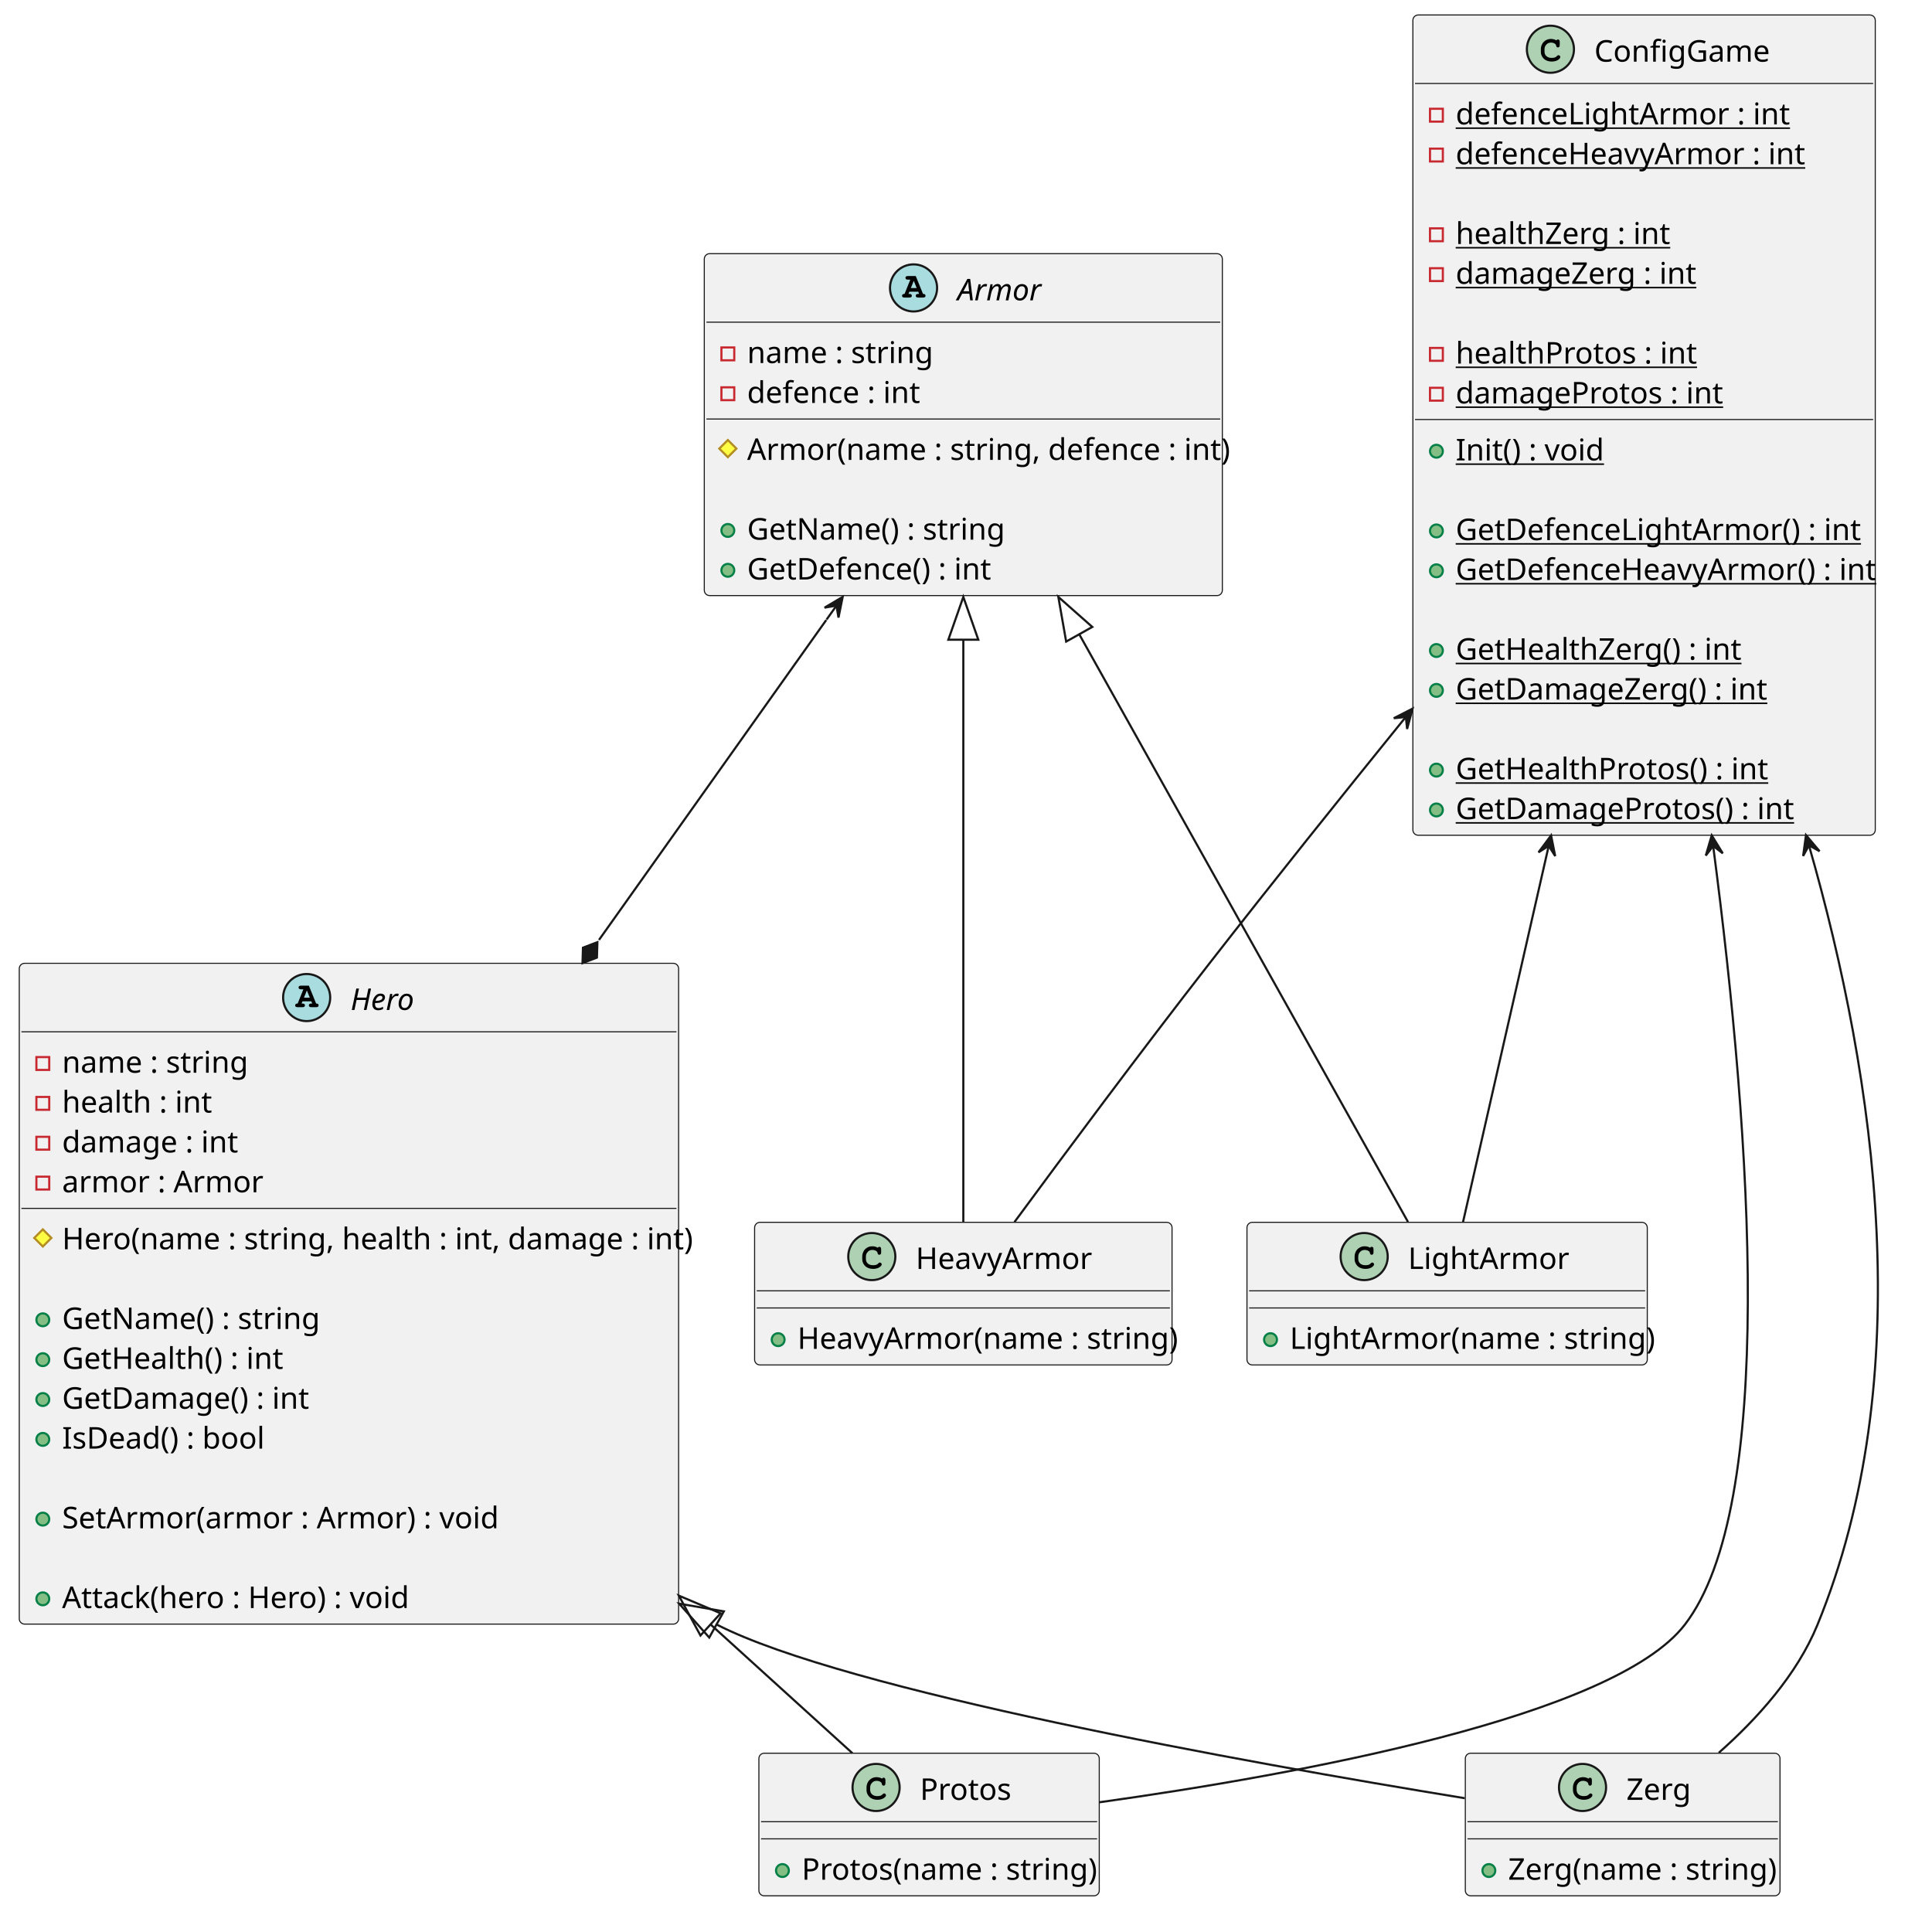
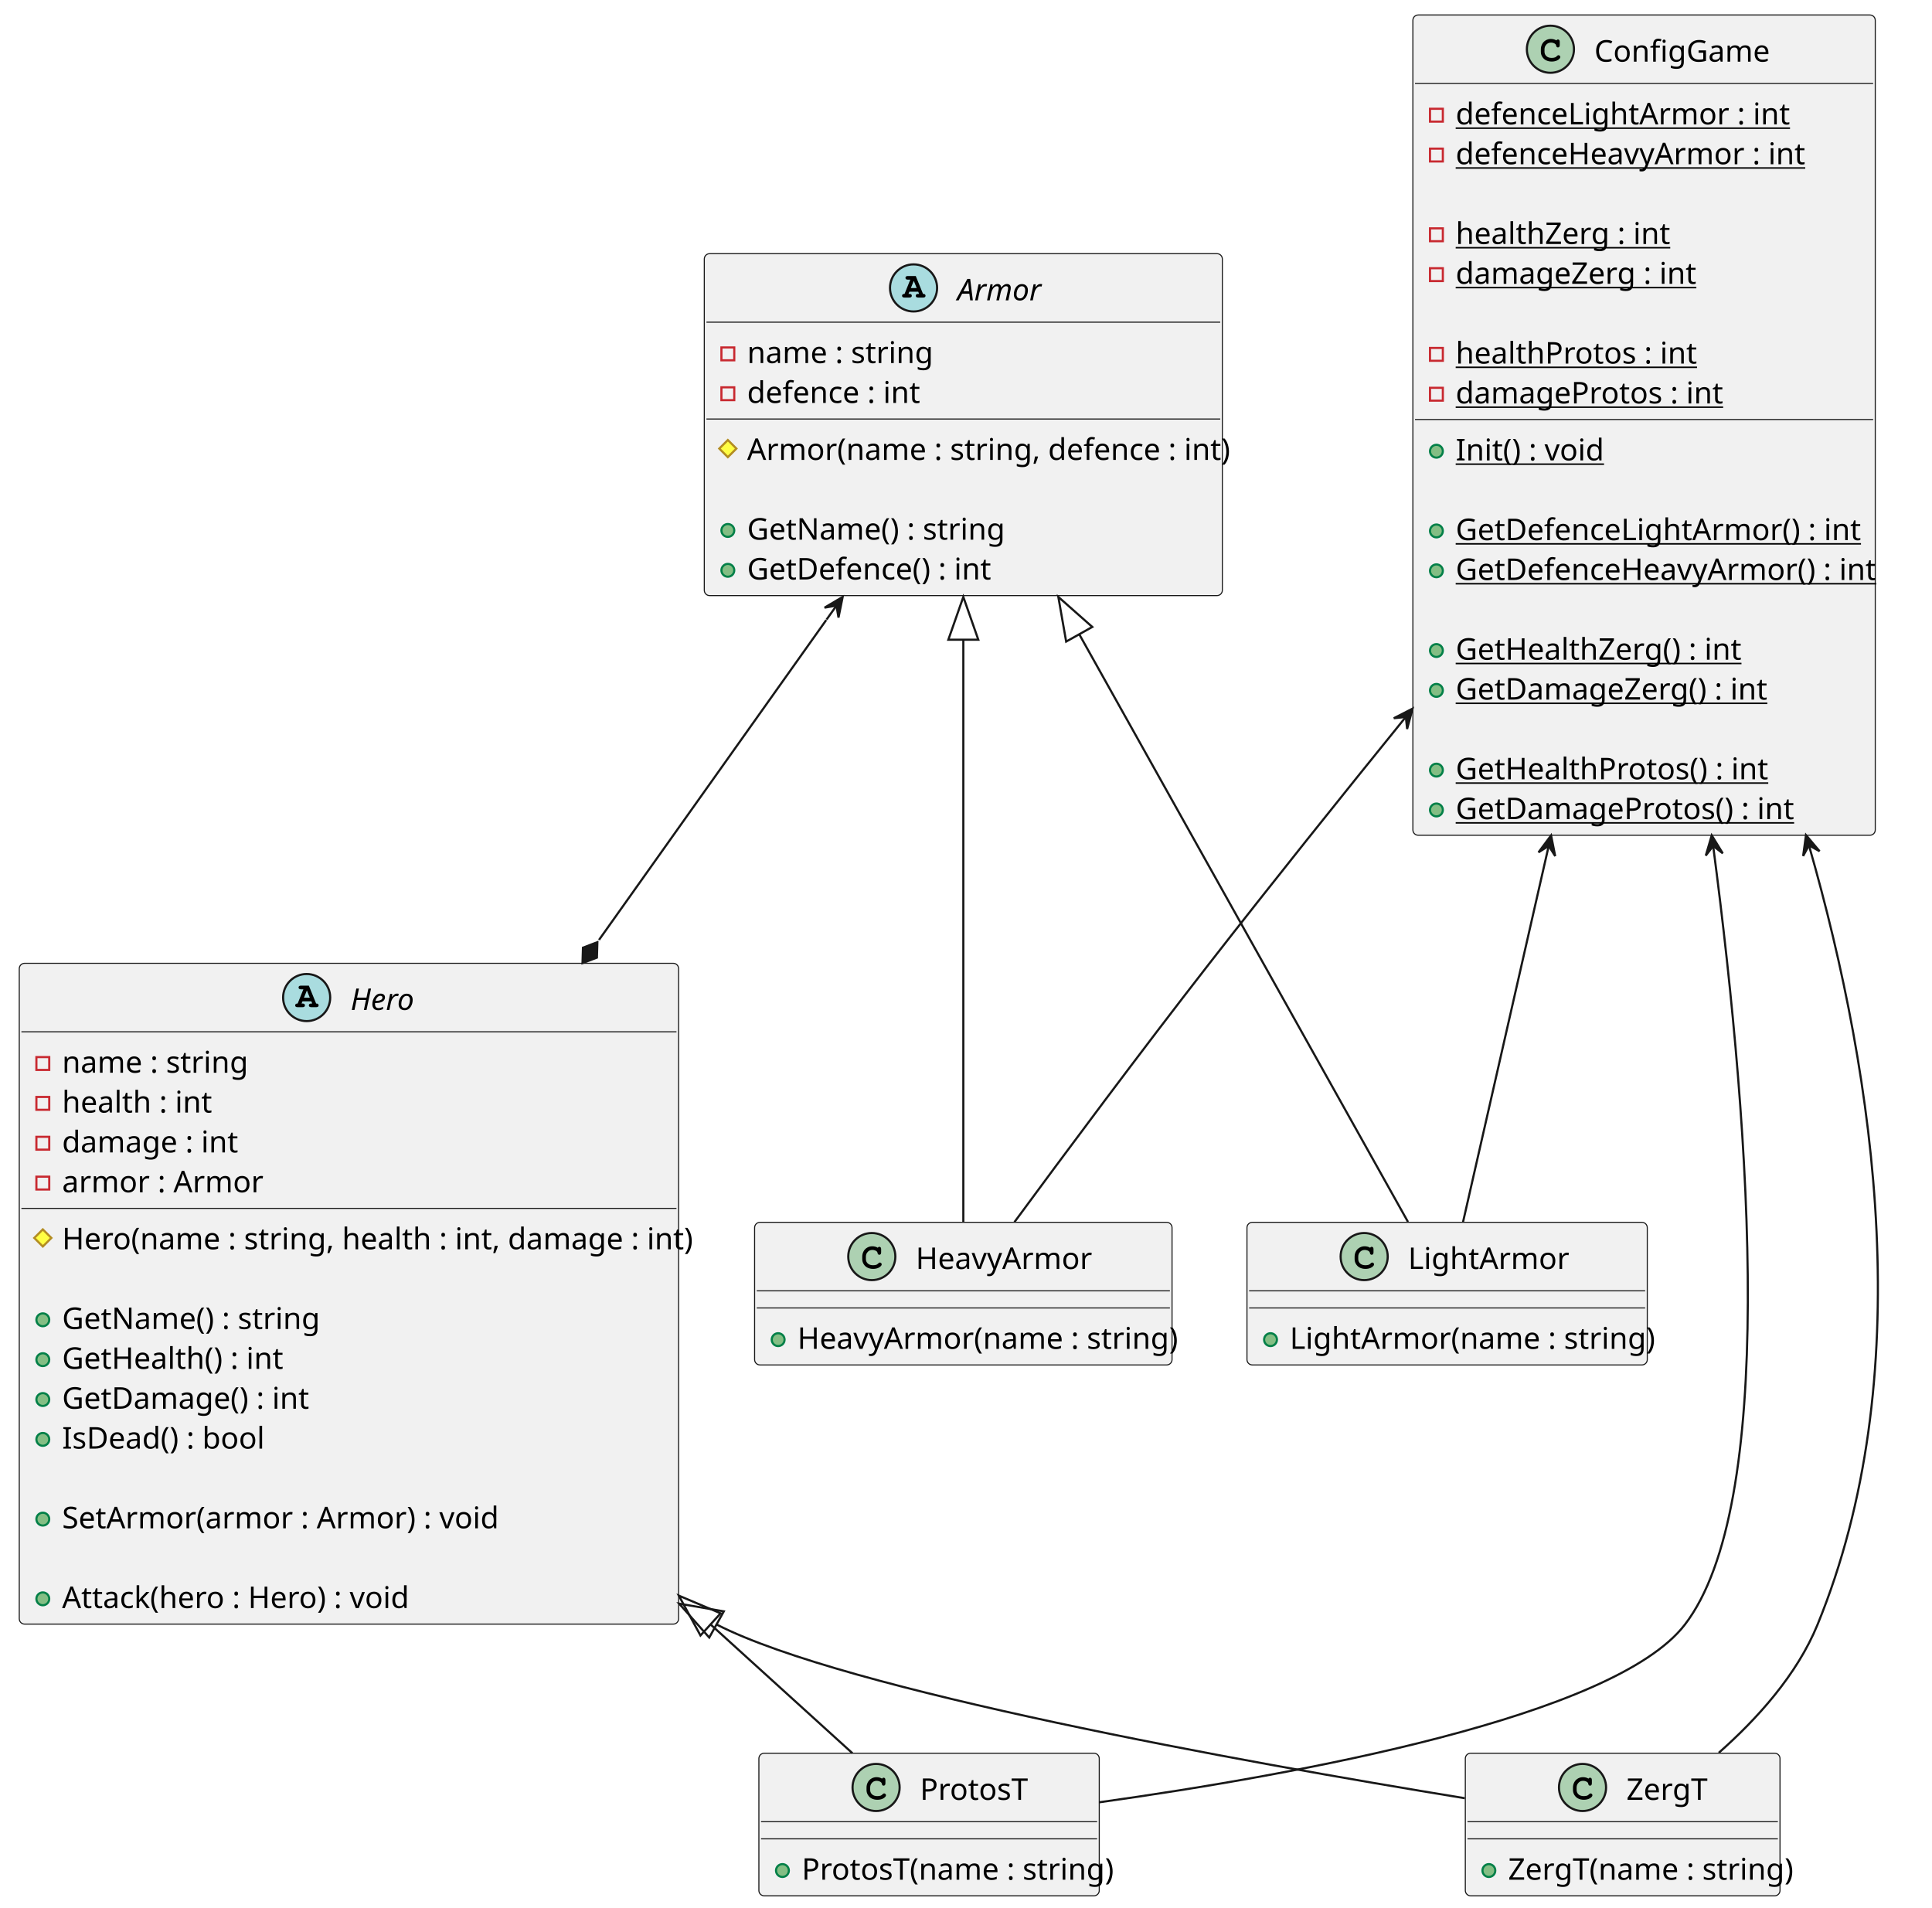
<svg xmlns="http://www.w3.org/2000/svg" contentStyleType="text/css" height="713.6px" preserveAspectRatio="none" style="width:722px;height:713px;background:#FFFFFF;" version="1.1" viewBox="0 0 722 713" width="722.4px" zoomAndPan="magnify">
  <defs />
  <g>
    <g id="elem_ConfigGame">
      <rect codeLine="2" fill="#F1F1F1" height="306.544" id="ConfigGame" rx="2" ry="2" style="stroke:#181818;stroke-width:0.4;" width="172.8" x="528" y="5.6" />
      <ellipse cx="579.4" cy="18.4" fill="#ADD1B2" rx="8.8" ry="8.8" style="stroke:#181818;stroke-width:0.8;" />
      <path d="M581.612,15.1 Q581.737,14.925 581.888,14.838 Q582.038,14.75 582.212,14.75 Q582.513,14.75 582.7,14.963 Q582.888,15.162 582.888,15.65 L582.888,16.812 Q582.888,17.3 582.7,17.512 Q582.513,17.725 582.212,17.725 Q581.938,17.725 581.775,17.562 Q581.612,17.413 581.525,17 Q581.487,16.712 581.337,16.562 Q581.075,16.262 580.587,16.087 Q580.1,15.912 579.6,15.912 Q578.987,15.912 578.475,16.175 Q577.975,16.438 577.575,17.038 Q577.188,17.637 577.188,18.462 L577.188,19.337 Q577.188,20.325 577.9,20.988 Q578.612,21.637 579.888,21.637 Q580.638,21.637 581.163,21.438 Q581.475,21.312 581.812,20.962 Q582.025,20.75 582.138,20.688 Q582.263,20.625 582.425,20.625 Q582.688,20.625 582.888,20.837 Q583.1,21.038 583.1,21.312 Q583.1,21.587 582.825,21.913 Q582.425,22.375 581.788,22.637 Q580.925,23 579.888,23 Q578.675,23 577.712,22.5 Q576.925,22.1 576.375,21.25 Q575.825,20.387 575.825,19.363 L575.825,18.438 Q575.825,17.375 576.312,16.462 Q576.812,15.537 577.688,15.05 Q578.562,14.55 579.55,14.55 Q580.138,14.55 580.65,14.688 Q581.175,14.812 581.612,15.1 Z " fill="#000000" />
      <text fill="#000000" font-family="sans-serif" font-size="11.2" lengthAdjust="spacing" textLength="63.2" x="595.8" y="23.038">ConfigGame
            </text>
      <line style="stroke:#181818;stroke-width:0.4;" x1="528.8" x2="700" y1="31.2" y2="31.2" />
      <rect fill="none" height="4.8" style="stroke:#C82930;stroke-width:0.8;" width="4.8" x="534.4" y="40.648" />
      <text fill="#000000" font-family="sans-serif" font-size="11.2" lengthAdjust="spacing" text-decoration="underline" textLength="117.6" x="544" y="46.486">defenceLightArmor : int
            </text>
      <rect fill="none" height="4.8" style="stroke:#C82930;stroke-width:0.8;" width="4.8" x="534.4" y="55.545" />
      <text fill="#000000" font-family="sans-serif" font-size="11.2" lengthAdjust="spacing" text-decoration="underline" textLength="124" x="544" y="61.383">defenceHeavyArmor : int
            </text>
      <text fill="#000000" font-family="sans-serif" font-size="11.2" lengthAdjust="spacing" textLength="3.2" x="544" y="76.28"> 
            </text>
      <rect fill="none" height="4.8" style="stroke:#C82930;stroke-width:0.8;" width="4.8" x="534.4" y="85.339" />
      <text fill="#000000" font-family="sans-serif" font-size="11.2" lengthAdjust="spacing" text-decoration="underline" textLength="76" x="544" y="91.177">healthZerg : int
            </text>
      <rect fill="none" height="4.8" style="stroke:#C82930;stroke-width:0.8;" width="4.8" x="534.4" y="100.236" />
      <text fill="#000000" font-family="sans-serif" font-size="11.2" lengthAdjust="spacing" text-decoration="underline" textLength="85.6" x="544" y="106.073">damageZerg : int
            </text>
      <text fill="#000000" font-family="sans-serif" font-size="11.2" lengthAdjust="spacing" textLength="3.2" x="544" y="120.97"> 
            </text>
      <rect fill="none" height="4.8" style="stroke:#C82930;stroke-width:0.8;" width="4.8" x="534.4" y="130.03" />
      <text fill="#000000" font-family="sans-serif" font-size="11.2" lengthAdjust="spacing" text-decoration="underline" textLength="85.6" x="544" y="135.867">healthProtos : int
            </text>
      <rect fill="none" height="4.8" style="stroke:#C82930;stroke-width:0.8;" width="4.8" x="534.4" y="144.927" />
      <text fill="#000000" font-family="sans-serif" font-size="11.2" lengthAdjust="spacing" text-decoration="underline" textLength="95.2" x="544" y="150.764">damageProtos : int
            </text>
      <line style="stroke:#181818;stroke-width:0.4;" x1="528.8" x2="700" y1="156.775" y2="156.775" />
      <ellipse cx="536.8" cy="168.623" fill="#84BE84" rx="2.4" ry="2.4" style="stroke:#038048;stroke-width:0.8;" />
      <text fill="#000000" font-family="sans-serif" font-size="11.2" lengthAdjust="spacing" text-decoration="underline" textLength="52.8" x="544" y="172.061">Init() : void
            </text>
      <text fill="#000000" font-family="sans-serif" font-size="11.2" lengthAdjust="spacing" textLength="3.2" x="544" y="186.958"> 
            </text>
      <ellipse cx="536.8" cy="198.417" fill="#84BE84" rx="2.4" ry="2.4" style="stroke:#038048;stroke-width:0.8;" />
      <text fill="#000000" font-family="sans-serif" font-size="11.2" lengthAdjust="spacing" text-decoration="underline" textLength="145.6" x="544" y="201.855">GetDefenceLightArmor() : int
            </text>
      <ellipse cx="536.8" cy="213.314" fill="#84BE84" rx="2.4" ry="2.4" style="stroke:#038048;stroke-width:0.8;" />
      <text fill="#000000" font-family="sans-serif" font-size="11.2" lengthAdjust="spacing" text-decoration="underline" textLength="152" x="544" y="216.752">GetDefenceHeavyArmor() : int
            </text>
      <text fill="#000000" font-family="sans-serif" font-size="11.2" lengthAdjust="spacing" textLength="3.2" x="544" y="231.648"> 
            </text>
      <ellipse cx="536.8" cy="243.108" fill="#84BE84" rx="2.4" ry="2.4" style="stroke:#038048;stroke-width:0.8;" />
      <text fill="#000000" font-family="sans-serif" font-size="11.2" lengthAdjust="spacing" text-decoration="underline" textLength="103.2" x="544" y="246.545">GetHealthZerg() : int
            </text>
      <ellipse cx="536.8" cy="258.005" fill="#84BE84" rx="2.4" ry="2.4" style="stroke:#038048;stroke-width:0.8;" />
      <text fill="#000000" font-family="sans-serif" font-size="11.2" lengthAdjust="spacing" text-decoration="underline" textLength="113.6" x="544" y="261.442">GetDamageZerg() : int
            </text>
      <text fill="#000000" font-family="sans-serif" font-size="11.2" lengthAdjust="spacing" textLength="3.2" x="544" y="276.339"> 
            </text>
      <ellipse cx="536.8" cy="287.798" fill="#84BE84" rx="2.4" ry="2.4" style="stroke:#038048;stroke-width:0.8;" />
      <text fill="#000000" font-family="sans-serif" font-size="11.2" lengthAdjust="spacing" text-decoration="underline" textLength="112.8" x="544" y="291.236">GetHealthProtos() : int
            </text>
      <ellipse cx="536.8" cy="302.695" fill="#84BE84" rx="2.4" ry="2.4" style="stroke:#038048;stroke-width:0.8;" />
      <text fill="#000000" font-family="sans-serif" font-size="11.2" lengthAdjust="spacing" text-decoration="underline" textLength="123.2" x="544" y="306.133">GetDamageProtos() : int
            </text>
    </g>
    <g id="elem_Armor">
      <rect codeLine="24" fill="#F1F1F1" height="127.781" id="Armor" rx="2" ry="2" style="stroke:#181818;stroke-width:0.4;" width="193.6" x="263.2" y="94.8" />
      <ellipse cx="341.4" cy="107.6" fill="#A9DCDF" rx="8.8" ry="8.8" style="stroke:#181818;stroke-width:0.8;" />
      <path d="M343.15,109.013 L339.837,109.013 L339.5,109.838 L339.837,109.838 Q340.325,109.838 340.538,110.025 Q340.75,110.213 340.75,110.525 Q340.75,110.825 340.538,111.013 Q340.325,111.2 339.837,111.2 L338,111.2 Q337.512,111.2 337.312,111.013 Q337.1,110.825 337.1,110.513 Q337.1,110.213 337.325,110.025 Q337.538,109.825 338.038,109.838 L340.175,104.513 L339.288,104.513 Q338.8,104.513 338.587,104.325 Q338.375,104.138 338.375,103.825 Q338.375,103.525 338.587,103.338 Q338.8,103.15 339.288,103.15 L342.225,103.15 L344.938,109.838 Q345.413,109.838 345.562,109.95 Q345.875,110.162 345.875,110.525 Q345.875,110.825 345.663,111.013 Q345.462,111.2 344.975,111.2 L343.137,111.2 Q342.65,111.2 342.438,111.013 Q342.225,110.825 342.225,110.513 Q342.225,110.213 342.438,110.025 Q342.65,109.838 343.137,109.838 L343.475,109.838 L343.15,109.013 Z M342.575,107.65 L341.488,104.95 L340.387,107.65 L342.575,107.65 Z " fill="#000000" />
      <text fill="#000000" font-family="sans-serif" font-size="11.2" font-style="italic" lengthAdjust="spacing" textLength="30.4" x="357.8" y="112.237">Armor
            </text>
      <line style="stroke:#181818;stroke-width:0.4;" x1="264" x2="456" y1="120.4" y2="120.4" />
      <rect fill="none" height="4.8" style="stroke:#C82930;stroke-width:0.8;" width="4.8" x="269.6" y="129.848" />
      <text fill="#000000" font-family="sans-serif" font-size="11.2" lengthAdjust="spacing" textLength="65.6" x="279.2" y="135.686">name : string
            </text>
      <rect fill="none" height="4.8" style="stroke:#C82930;stroke-width:0.8;" width="4.8" x="269.6" y="144.745" />
      <text fill="#000000" font-family="sans-serif" font-size="11.2" lengthAdjust="spacing" textLength="62.4" x="279.2" y="150.583">defence : int
            </text>
      <line style="stroke:#181818;stroke-width:0.4;" x1="264" x2="456" y1="156.594" y2="156.594" />
      <polygon fill="#FFFF44" points="272,164.442,275.2,167.642,272,170.842,268.8,167.642" style="stroke:#B38D22;stroke-width:0.8;" />
      <text fill="#000000" font-family="sans-serif" font-size="11.2" lengthAdjust="spacing" textLength="172.8" x="279.2" y="171.88">Armor(name : string, defence : int)
            </text>
      <text fill="#000000" font-family="sans-serif" font-size="11.2" lengthAdjust="spacing" textLength="3.2" x="279.2" y="186.777"> 
            </text>
      <ellipse cx="272" cy="198.236" fill="#84BE84" rx="2.4" ry="2.4" style="stroke:#038048;stroke-width:0.8;" />
      <text fill="#000000" font-family="sans-serif" font-size="11.2" lengthAdjust="spacing" textLength="92.8" x="279.2" y="201.673">GetName() : string
            </text>
      <ellipse cx="272" cy="213.133" fill="#84BE84" rx="2.4" ry="2.4" style="stroke:#038048;stroke-width:0.8;" />
      <text fill="#000000" font-family="sans-serif" font-size="11.2" lengthAdjust="spacing" textLength="90.4" x="279.2" y="216.57">GetDefence() : int
            </text>
    </g>
    <g id="elem_LightArmor">
      <rect codeLine="36" fill="#F1F1F1" height="53.297" id="LightArmor" rx="2" ry="2" style="stroke:#181818;stroke-width:0.4;" width="149.6" x="466" y="456.8" />
      <ellipse cx="509.8" cy="469.6" fill="#ADD1B2" rx="8.8" ry="8.8" style="stroke:#181818;stroke-width:0.8;" />
      <path d="M512.013,466.3 Q512.138,466.125 512.288,466.038 Q512.438,465.95 512.612,465.95 Q512.913,465.95 513.1,466.163 Q513.288,466.363 513.288,466.85 L513.288,468.012 Q513.288,468.5 513.1,468.712 Q512.913,468.925 512.612,468.925 Q512.337,468.925 512.175,468.762 Q512.013,468.613 511.925,468.2 Q511.887,467.913 511.738,467.762 Q511.475,467.462 510.988,467.288 Q510.5,467.113 510,467.113 Q509.387,467.113 508.875,467.375 Q508.375,467.637 507.975,468.238 Q507.587,468.837 507.587,469.663 L507.587,470.538 Q507.587,471.525 508.3,472.188 Q509.012,472.837 510.288,472.837 Q511.038,472.837 511.562,472.637 Q511.875,472.512 512.212,472.163 Q512.425,471.95 512.538,471.887 Q512.663,471.825 512.825,471.825 Q513.087,471.825 513.288,472.038 Q513.5,472.238 513.5,472.512 Q513.5,472.788 513.225,473.113 Q512.825,473.575 512.188,473.837 Q511.325,474.2 510.288,474.2 Q509.075,474.2 508.113,473.7 Q507.325,473.3 506.775,472.45 Q506.225,471.587 506.225,470.562 L506.225,469.637 Q506.225,468.575 506.712,467.663 Q507.212,466.738 508.087,466.25 Q508.962,465.75 509.95,465.75 Q510.538,465.75 511.05,465.887 Q511.575,466.012 512.013,466.3 Z " fill="#000000" />
      <text fill="#000000" font-family="sans-serif" font-size="11.2" lengthAdjust="spacing" textLength="55.2" x="526.2" y="474.238">LightArmor
            </text>
      <line style="stroke:#181818;stroke-width:0.4;" x1="466.8" x2="614.8" y1="482.4" y2="482.4" />
      <line style="stroke:#181818;stroke-width:0.4;" x1="466.8" x2="614.8" y1="488.8" y2="488.8" />
      <ellipse cx="474.8" cy="500.648" fill="#84BE84" rx="2.4" ry="2.4" style="stroke:#038048;stroke-width:0.8;" />
      <text fill="#000000" font-family="sans-serif" font-size="11.2" lengthAdjust="spacing" textLength="128.8" x="482" y="504.086">LightArmor(name : string)
            </text>
    </g>
    <g id="elem_HeavyArmor">
      <rect codeLine="42" fill="#F1F1F1" height="53.297" id="HeavyArmor" rx="2" ry="2" style="stroke:#181818;stroke-width:0.4;" width="156" x="282" y="456.8" />
      <ellipse cx="325.8" cy="469.6" fill="#ADD1B2" rx="8.8" ry="8.8" style="stroke:#181818;stroke-width:0.8;" />
      <path d="M328.012,466.3 Q328.137,466.125 328.288,466.038 Q328.438,465.95 328.613,465.95 Q328.913,465.95 329.1,466.163 Q329.288,466.363 329.288,466.85 L329.288,468.012 Q329.288,468.5 329.1,468.712 Q328.913,468.925 328.613,468.925 Q328.337,468.925 328.175,468.762 Q328.012,468.613 327.925,468.2 Q327.887,467.913 327.738,467.762 Q327.475,467.462 326.988,467.288 Q326.5,467.113 326,467.113 Q325.387,467.113 324.875,467.375 Q324.375,467.637 323.975,468.238 Q323.587,468.837 323.587,469.663 L323.587,470.538 Q323.587,471.525 324.3,472.188 Q325.012,472.837 326.288,472.837 Q327.038,472.837 327.562,472.637 Q327.875,472.512 328.212,472.163 Q328.425,471.95 328.538,471.887 Q328.663,471.825 328.825,471.825 Q329.087,471.825 329.288,472.038 Q329.5,472.238 329.5,472.512 Q329.5,472.788 329.225,473.113 Q328.825,473.575 328.188,473.837 Q327.325,474.2 326.288,474.2 Q325.075,474.2 324.113,473.7 Q323.325,473.3 322.775,472.45 Q322.225,471.587 322.225,470.562 L322.225,469.637 Q322.225,468.575 322.712,467.663 Q323.212,466.738 324.087,466.25 Q324.962,465.75 325.95,465.75 Q326.538,465.75 327.05,465.887 Q327.575,466.012 328.012,466.3 Z " fill="#000000" />
      <text fill="#000000" font-family="sans-serif" font-size="11.2" lengthAdjust="spacing" textLength="61.6" x="342.2" y="474.238">HeavyArmor
            </text>
      <line style="stroke:#181818;stroke-width:0.4;" x1="282.8" x2="437.2" y1="482.4" y2="482.4" />
      <line style="stroke:#181818;stroke-width:0.4;" x1="282.8" x2="437.2" y1="488.8" y2="488.8" />
      <ellipse cx="290.8" cy="500.648" fill="#84BE84" rx="2.4" ry="2.4" style="stroke:#038048;stroke-width:0.8;" />
      <text fill="#000000" font-family="sans-serif" font-size="11.2" lengthAdjust="spacing" textLength="135.2" x="298" y="504.086">HeavyArmor(name : string)
            </text>
    </g>
    <g id="elem_Hero">
      <rect codeLine="47" fill="#F1F1F1" height="246.956" id="Hero" rx="2" ry="2" style="stroke:#181818;stroke-width:0.4;" width="246.4" x="7.2" y="360" />
      <ellipse cx="114.6" cy="372.8" fill="#A9DCDF" rx="8.8" ry="8.8" style="stroke:#181818;stroke-width:0.8;" />
      <path d="M116.35,374.212 L113.037,374.212 L112.7,375.038 L113.037,375.038 Q113.525,375.038 113.737,375.225 Q113.95,375.413 113.95,375.725 Q113.95,376.025 113.737,376.212 Q113.525,376.4 113.037,376.4 L111.2,376.4 Q110.713,376.4 110.513,376.212 Q110.3,376.025 110.3,375.712 Q110.3,375.413 110.525,375.225 Q110.737,375.025 111.237,375.038 L113.375,369.712 L112.487,369.712 Q112,369.712 111.787,369.525 Q111.575,369.337 111.575,369.025 Q111.575,368.725 111.787,368.538 Q112,368.35 112.487,368.35 L115.425,368.35 L118.138,375.038 Q118.612,375.038 118.763,375.15 Q119.075,375.363 119.075,375.725 Q119.075,376.025 118.862,376.212 Q118.662,376.4 118.175,376.4 L116.338,376.4 Q115.85,376.4 115.638,376.212 Q115.425,376.025 115.425,375.712 Q115.425,375.413 115.638,375.225 Q115.85,375.038 116.338,375.038 L116.675,375.038 L116.35,374.212 Z M115.775,372.85 L114.688,370.15 L113.588,372.85 L115.775,372.85 Z " fill="#000000" />
      <text fill="#000000" font-family="sans-serif" font-size="11.2" font-style="italic" lengthAdjust="spacing" textLength="24.8" x="131" y="377.438">Hero
            </text>
      <line style="stroke:#181818;stroke-width:0.4;" x1="8" x2="252.8" y1="385.6" y2="385.6" />
      <rect fill="none" height="4.8" style="stroke:#C82930;stroke-width:0.8;" width="4.8" x="13.6" y="395.048" />
      <text fill="#000000" font-family="sans-serif" font-size="11.2" lengthAdjust="spacing" textLength="65.6" x="23.2" y="400.886">name : string
            </text>
      <rect fill="none" height="4.8" style="stroke:#C82930;stroke-width:0.8;" width="4.8" x="13.6" y="409.945" />
      <text fill="#000000" font-family="sans-serif" font-size="11.2" lengthAdjust="spacing" textLength="52.8" x="23.2" y="415.783">health : int
            </text>
      <rect fill="none" height="4.8" style="stroke:#C82930;stroke-width:0.8;" width="4.8" x="13.6" y="424.842" />
      <text fill="#000000" font-family="sans-serif" font-size="11.2" lengthAdjust="spacing" textLength="62.4" x="23.2" y="430.68">damage : int
            </text>
      <rect fill="none" height="4.8" style="stroke:#C82930;stroke-width:0.8;" width="4.8" x="13.6" y="439.739" />
      <text fill="#000000" font-family="sans-serif" font-size="11.2" lengthAdjust="spacing" textLength="69.6" x="23.2" y="445.577">armor : Armor
            </text>
      <line style="stroke:#181818;stroke-width:0.4;" x1="8" x2="252.8" y1="451.587" y2="451.587" />
      <polygon fill="#FFFF44" points="16,459.436,19.2,462.636,16,465.836,12.8,462.636" style="stroke:#B38D22;stroke-width:0.8;" />
      <text fill="#000000" font-family="sans-serif" font-size="11.2" lengthAdjust="spacing" textLength="225.6" x="23.2" y="466.873">Hero(name : string, health : int, damage : int)
            </text>
      <text fill="#000000" font-family="sans-serif" font-size="11.2" lengthAdjust="spacing" textLength="3.2" x="23.2" y="481.77"> 
            </text>
      <ellipse cx="16" cy="493.23" fill="#84BE84" rx="2.4" ry="2.4" style="stroke:#038048;stroke-width:0.8;" />
      <text fill="#000000" font-family="sans-serif" font-size="11.2" lengthAdjust="spacing" textLength="92.8" x="23.2" y="496.667">GetName() : string
            </text>
      <ellipse cx="16" cy="508.127" fill="#84BE84" rx="2.4" ry="2.4" style="stroke:#038048;stroke-width:0.8;" />
      <text fill="#000000" font-family="sans-serif" font-size="11.2" lengthAdjust="spacing" textLength="80" x="23.2" y="511.564">GetHealth() : int
            </text>
      <ellipse cx="16" cy="523.023" fill="#84BE84" rx="2.4" ry="2.4" style="stroke:#038048;stroke-width:0.8;" />
      <text fill="#000000" font-family="sans-serif" font-size="11.2" lengthAdjust="spacing" textLength="90.4" x="23.2" y="526.461">GetDamage() : int
            </text>
      <ellipse cx="16" cy="537.92" fill="#84BE84" rx="2.4" ry="2.4" style="stroke:#038048;stroke-width:0.8;" />
      <text fill="#000000" font-family="sans-serif" font-size="11.2" lengthAdjust="spacing" textLength="74.4" x="23.2" y="541.358">IsDead() : bool
            </text>
      <text fill="#000000" font-family="sans-serif" font-size="11.2" lengthAdjust="spacing" textLength="3.2" x="23.2" y="556.255"> 
            </text>
      <ellipse cx="16" cy="567.714" fill="#84BE84" rx="2.4" ry="2.4" style="stroke:#038048;stroke-width:0.8;" />
      <text fill="#000000" font-family="sans-serif" font-size="11.2" lengthAdjust="spacing" textLength="155.2" x="23.2" y="571.152">SetArmor(armor : Armor) : void
            </text>
      <text fill="#000000" font-family="sans-serif" font-size="11.2" lengthAdjust="spacing" textLength="3.2" x="23.2" y="586.048"> 
            </text>
      <ellipse cx="16" cy="597.508" fill="#84BE84" rx="2.4" ry="2.4" style="stroke:#038048;stroke-width:0.8;" />
      <text fill="#000000" font-family="sans-serif" font-size="11.2" lengthAdjust="spacing" textLength="126.4" x="23.2" y="600.945">Attack(hero : Hero) : void
            </text>
    </g>
    <g id="elem_Zerg">
-       <rect codeLine="67" fill="#F1F1F1" height="53.297" id="Zerg" rx="2" ry="2" style="stroke:#181818;stroke-width:0.4;" width="117.6" x="547.6" y="655.2" />
+       <rect codeLine="67" fill="#F1F1F1" height="53.297" id="ZergT" rx="2" ry="2" style="stroke:#181818;stroke-width:0.4;" width="117.6" x="547.6" y="655.2" />
      <ellipse cx="591.4" cy="668" fill="#ADD1B2" rx="8.8" ry="8.8" style="stroke:#181818;stroke-width:0.8;" />
      <path d="M593.612,664.7 Q593.737,664.525 593.888,664.438 Q594.038,664.35 594.212,664.35 Q594.513,664.35 594.7,664.562 Q594.888,664.763 594.888,665.25 L594.888,666.413 Q594.888,666.9 594.7,667.112 Q594.513,667.325 594.212,667.325 Q593.938,667.325 593.775,667.163 Q593.612,667.013 593.525,666.6 Q593.487,666.312 593.337,666.163 Q593.075,665.862 592.587,665.688 Q592.1,665.513 591.6,665.513 Q590.987,665.513 590.475,665.775 Q589.975,666.038 589.575,666.638 Q589.188,667.237 589.188,668.062 L589.188,668.938 Q589.188,669.925 589.9,670.587 Q590.612,671.237 591.888,671.237 Q592.638,671.237 593.163,671.038 Q593.475,670.913 593.812,670.562 Q594.025,670.35 594.138,670.288 Q594.263,670.225 594.425,670.225 Q594.688,670.225 594.888,670.438 Q595.1,670.638 595.1,670.913 Q595.1,671.188 594.825,671.513 Q594.425,671.975 593.788,672.237 Q592.925,672.6 591.888,672.6 Q590.675,672.6 589.712,672.1 Q588.925,671.7 588.375,670.85 Q587.825,669.987 587.825,668.962 L587.825,668.038 Q587.825,666.975 588.312,666.062 Q588.812,665.138 589.688,664.65 Q590.562,664.15 591.55,664.15 Q592.138,664.15 592.65,664.288 Q593.175,664.413 593.612,664.7 Z " fill="#000000" />
-       <text fill="#000000" font-family="sans-serif" font-size="11.2" lengthAdjust="spacing" textLength="23.2" x="607.8" y="672.638">Zerg
+       <text fill="#000000" font-family="sans-serif" font-size="11.2" lengthAdjust="spacing" textLength="23.2" x="607.8" y="672.638">ZergT
            </text>
      <line style="stroke:#181818;stroke-width:0.4;" x1="548.4" x2="664.4" y1="680.8" y2="680.8" />
      <line style="stroke:#181818;stroke-width:0.4;" x1="548.4" x2="664.4" y1="687.2" y2="687.2" />
      <ellipse cx="556.4" cy="699.048" fill="#84BE84" rx="2.4" ry="2.4" style="stroke:#038048;stroke-width:0.8;" />
-       <text fill="#000000" font-family="sans-serif" font-size="11.2" lengthAdjust="spacing" textLength="96.8" x="563.6" y="702.486">Zerg(name : string)
+       <text fill="#000000" font-family="sans-serif" font-size="11.2" lengthAdjust="spacing" textLength="96.8" x="563.6" y="702.486">ZergT(name : string)
            </text>
    </g>
    <g id="elem_Protos">
-       <rect codeLine="73" fill="#F1F1F1" height="53.297" id="Protos" rx="2" ry="2" style="stroke:#181818;stroke-width:0.4;" width="127.2" x="283.6" y="655.2" />
+       <rect codeLine="73" fill="#F1F1F1" height="53.297" id="ProtosT" rx="2" ry="2" style="stroke:#181818;stroke-width:0.4;" width="127.2" x="283.6" y="655.2" />
      <ellipse cx="327.4" cy="668" fill="#ADD1B2" rx="8.8" ry="8.8" style="stroke:#181818;stroke-width:0.8;" />
      <path d="M329.613,664.7 Q329.738,664.525 329.887,664.438 Q330.038,664.35 330.212,664.35 Q330.512,664.35 330.7,664.562 Q330.887,664.763 330.887,665.25 L330.887,666.413 Q330.887,666.9 330.7,667.112 Q330.512,667.325 330.212,667.325 Q329.938,667.325 329.775,667.163 Q329.613,667.013 329.525,666.6 Q329.488,666.312 329.337,666.163 Q329.075,665.862 328.587,665.688 Q328.1,665.513 327.6,665.513 Q326.988,665.513 326.475,665.775 Q325.975,666.038 325.575,666.638 Q325.188,667.237 325.188,668.062 L325.188,668.938 Q325.188,669.925 325.9,670.587 Q326.613,671.237 327.887,671.237 Q328.637,671.237 329.163,671.038 Q329.475,670.913 329.812,670.562 Q330.025,670.35 330.137,670.288 Q330.262,670.225 330.425,670.225 Q330.688,670.225 330.887,670.438 Q331.1,670.638 331.1,670.913 Q331.1,671.188 330.825,671.513 Q330.425,671.975 329.788,672.237 Q328.925,672.6 327.887,672.6 Q326.675,672.6 325.712,672.1 Q324.925,671.7 324.375,670.85 Q323.825,669.987 323.825,668.962 L323.825,668.038 Q323.825,666.975 324.312,666.062 Q324.812,665.138 325.688,664.65 Q326.562,664.15 327.55,664.15 Q328.137,664.15 328.65,664.288 Q329.175,664.413 329.613,664.7 Z " fill="#000000" />
-       <text fill="#000000" font-family="sans-serif" font-size="11.2" lengthAdjust="spacing" textLength="32.8" x="343.8" y="672.638">Protos
+       <text fill="#000000" font-family="sans-serif" font-size="11.2" lengthAdjust="spacing" textLength="32.8" x="343.8" y="672.638">ProtosT
            </text>
      <line style="stroke:#181818;stroke-width:0.4;" x1="284.4" x2="410" y1="680.8" y2="680.8" />
      <line style="stroke:#181818;stroke-width:0.4;" x1="284.4" x2="410" y1="687.2" y2="687.2" />
      <ellipse cx="292.4" cy="699.048" fill="#84BE84" rx="2.4" ry="2.4" style="stroke:#038048;stroke-width:0.8;" />
-       <text fill="#000000" font-family="sans-serif" font-size="11.2" lengthAdjust="spacing" textLength="106.4" x="299.6" y="702.486">Protos(name : string)
+       <text fill="#000000" font-family="sans-serif" font-size="11.2" lengthAdjust="spacing" textLength="106.4" x="299.6" y="702.486">ProtosT(name : string)
            </text>
    </g>
    <g id="link_ConfigGame_LightArmor">
      <path codeLine="34" d="M578.76,316.12 C566.384,370.44 553.84,425.52 546.72,456.792 " fill="none" id="ConfigGame-backto-LightArmor" style="stroke:#181818;stroke-width:0.8;" />
      <polygon fill="#181818" points="579.648,312.208,574.945,318.529,578.769,316.11,581.188,319.935,579.648,312.208" style="stroke:#181818;stroke-width:0.8;" />
    </g>
    <g id="link_Armor_LightArmor">
      <path codeLine="35" d="M403.344,237.08 C443.12,308.184 499.736,409.4 526.168,456.64 " fill="none" id="Armor-backto-LightArmor" style="stroke:#181818;stroke-width:0.8;" />
      <polygon fill="none" points="398.432,239.768,395.504,223.072,408.2,234.296,398.432,239.768" style="stroke:#181818;stroke-width:0.8;" />
    </g>
    <g id="link_ConfigGame_HeavyArmor">
      <path codeLine="40" d="M525.264,268.048 C501.248,297.688 475.44,329.928 452,360 C426.288,392.992 397.512,431.704 379.104,456.712 " fill="none" id="ConfigGame-backto-HeavyArmor" style="stroke:#181818;stroke-width:0.8;" />
      <polygon fill="#181818" points="527.888,264.824,520.872,268.41,525.372,267.934,525.848,272.435,527.888,264.824" style="stroke:#181818;stroke-width:0.8;" />
    </g>
    <g id="link_Armor_HeavyArmor">
      <path codeLine="41" d="M360,239.096 C360,310.08 360,409.84 360,456.64 " fill="none" id="Armor-backto-HeavyArmor" style="stroke:#181818;stroke-width:0.8;" />
      <polygon fill="none" points="354.4,239.072,360,223.072,365.6,239.072,354.4,239.072" style="stroke:#181818;stroke-width:0.8;" />
    </g>
    <g id="link_Armor_Hero">
      <path codeLine="46" d="M308.776,231.704 C283.76,266.92 252.864,310.416 223.848,351.256 " fill="none" id="Armor-Hero" style="stroke:#181818;stroke-width:0.8;" />
      <polygon fill="#181818" points="314.912,223.072,308.134,227.089,312.596,226.333,313.352,230.795,314.912,223.072" style="stroke:#181818;stroke-width:0.8;" />
      <line style="stroke:#181818;stroke-width:0.8;" x1="312.596" x2="308.888" y1="226.333" y2="231.548" />
      <polygon fill="#181818" points="217.688,359.928,223.076,357.868,223.247,352.101,217.858,354.162,217.688,359.928" style="stroke:#181818;stroke-width:0.8;" />
    </g>
    <g id="link_ConfigGame_Zerg">
-       <path codeLine="65" d="M676.04,316.008 C701.368,404.272 716.944,515.016 679.2,607.2 C671.552,625.88 656.664,642.376 642.328,655.032 " fill="none" id="ConfigGame-backto-Zerg" style="stroke:#181818;stroke-width:0.8;" />
+       <path codeLine="65" d="M676.04,316.008 C701.368,404.272 716.944,515.016 679.2,607.2 C671.552,625.88 656.664,642.376 642.328,655.032 " fill="none" id="ConfigGame-backto-ZergT" style="stroke:#181818;stroke-width:0.8;" />
      <polygon fill="#181818" points="674.904,312.088,673.842,319.895,676.021,315.929,679.987,318.108,674.904,312.088" style="stroke:#181818;stroke-width:0.8;" />
    </g>
    <g id="link_Hero_Zerg">
-       <path codeLine="66" d="M267.776,607.088 C267.848,607.12 267.928,607.16 268,607.2 C316.208,631.808 463.92,658.392 547.384,672.016 " fill="none" id="Hero-backto-Zerg" style="stroke:#181818;stroke-width:0.8;" />
+       <path codeLine="66" d="M267.776,607.088 C267.848,607.12 267.928,607.16 268,607.2 C316.208,631.808 463.92,658.392 547.384,672.016 " fill="none" id="Hero-backto-ZergT" style="stroke:#181818;stroke-width:0.8;" />
      <polygon fill="none" points="265.048,611.976,253.792,599.304,270.496,602.192,265.048,611.976" style="stroke:#181818;stroke-width:0.8;" />
    </g>
    <g id="link_ConfigGame_Protos">
-       <path codeLine="71" d="M640.256,316.44 C654.728,426.984 663.776,562.912 629.6,607.2 C603.088,641.56 485.672,663.064 410.84,673.536 " fill="none" id="ConfigGame-backto-Protos" style="stroke:#181818;stroke-width:0.8;" />
+       <path codeLine="71" d="M640.256,316.44 C654.728,426.984 663.776,562.912 629.6,607.2 C603.088,641.56 485.672,663.064 410.84,673.536 " fill="none" id="ConfigGame-backto-ProtosT" style="stroke:#181818;stroke-width:0.8;" />
      <polygon fill="#181818" points="639.688,312.184,637.462,319.742,640.214,316.149,643.806,318.901,639.688,312.184" style="stroke:#181818;stroke-width:0.8;" />
    </g>
    <g id="link_Hero_Protos">
-       <path codeLine="72" d="M265.544,607.08 C285.472,625.168 304.12,642.088 318.544,655.184 " fill="none" id="Hero-backto-Protos" style="stroke:#181818;stroke-width:0.8;" />
+       <path codeLine="72" d="M265.544,607.08 C285.472,625.168 304.12,642.088 318.544,655.184 " fill="none" id="Hero-backto-ProtosT" style="stroke:#181818;stroke-width:0.8;" />
      <polygon fill="none" points="261.768,611.208,253.688,596.312,269.296,602.92,261.768,611.208" style="stroke:#181818;stroke-width:0.8;" />
    </g>
  </g>
</svg>
